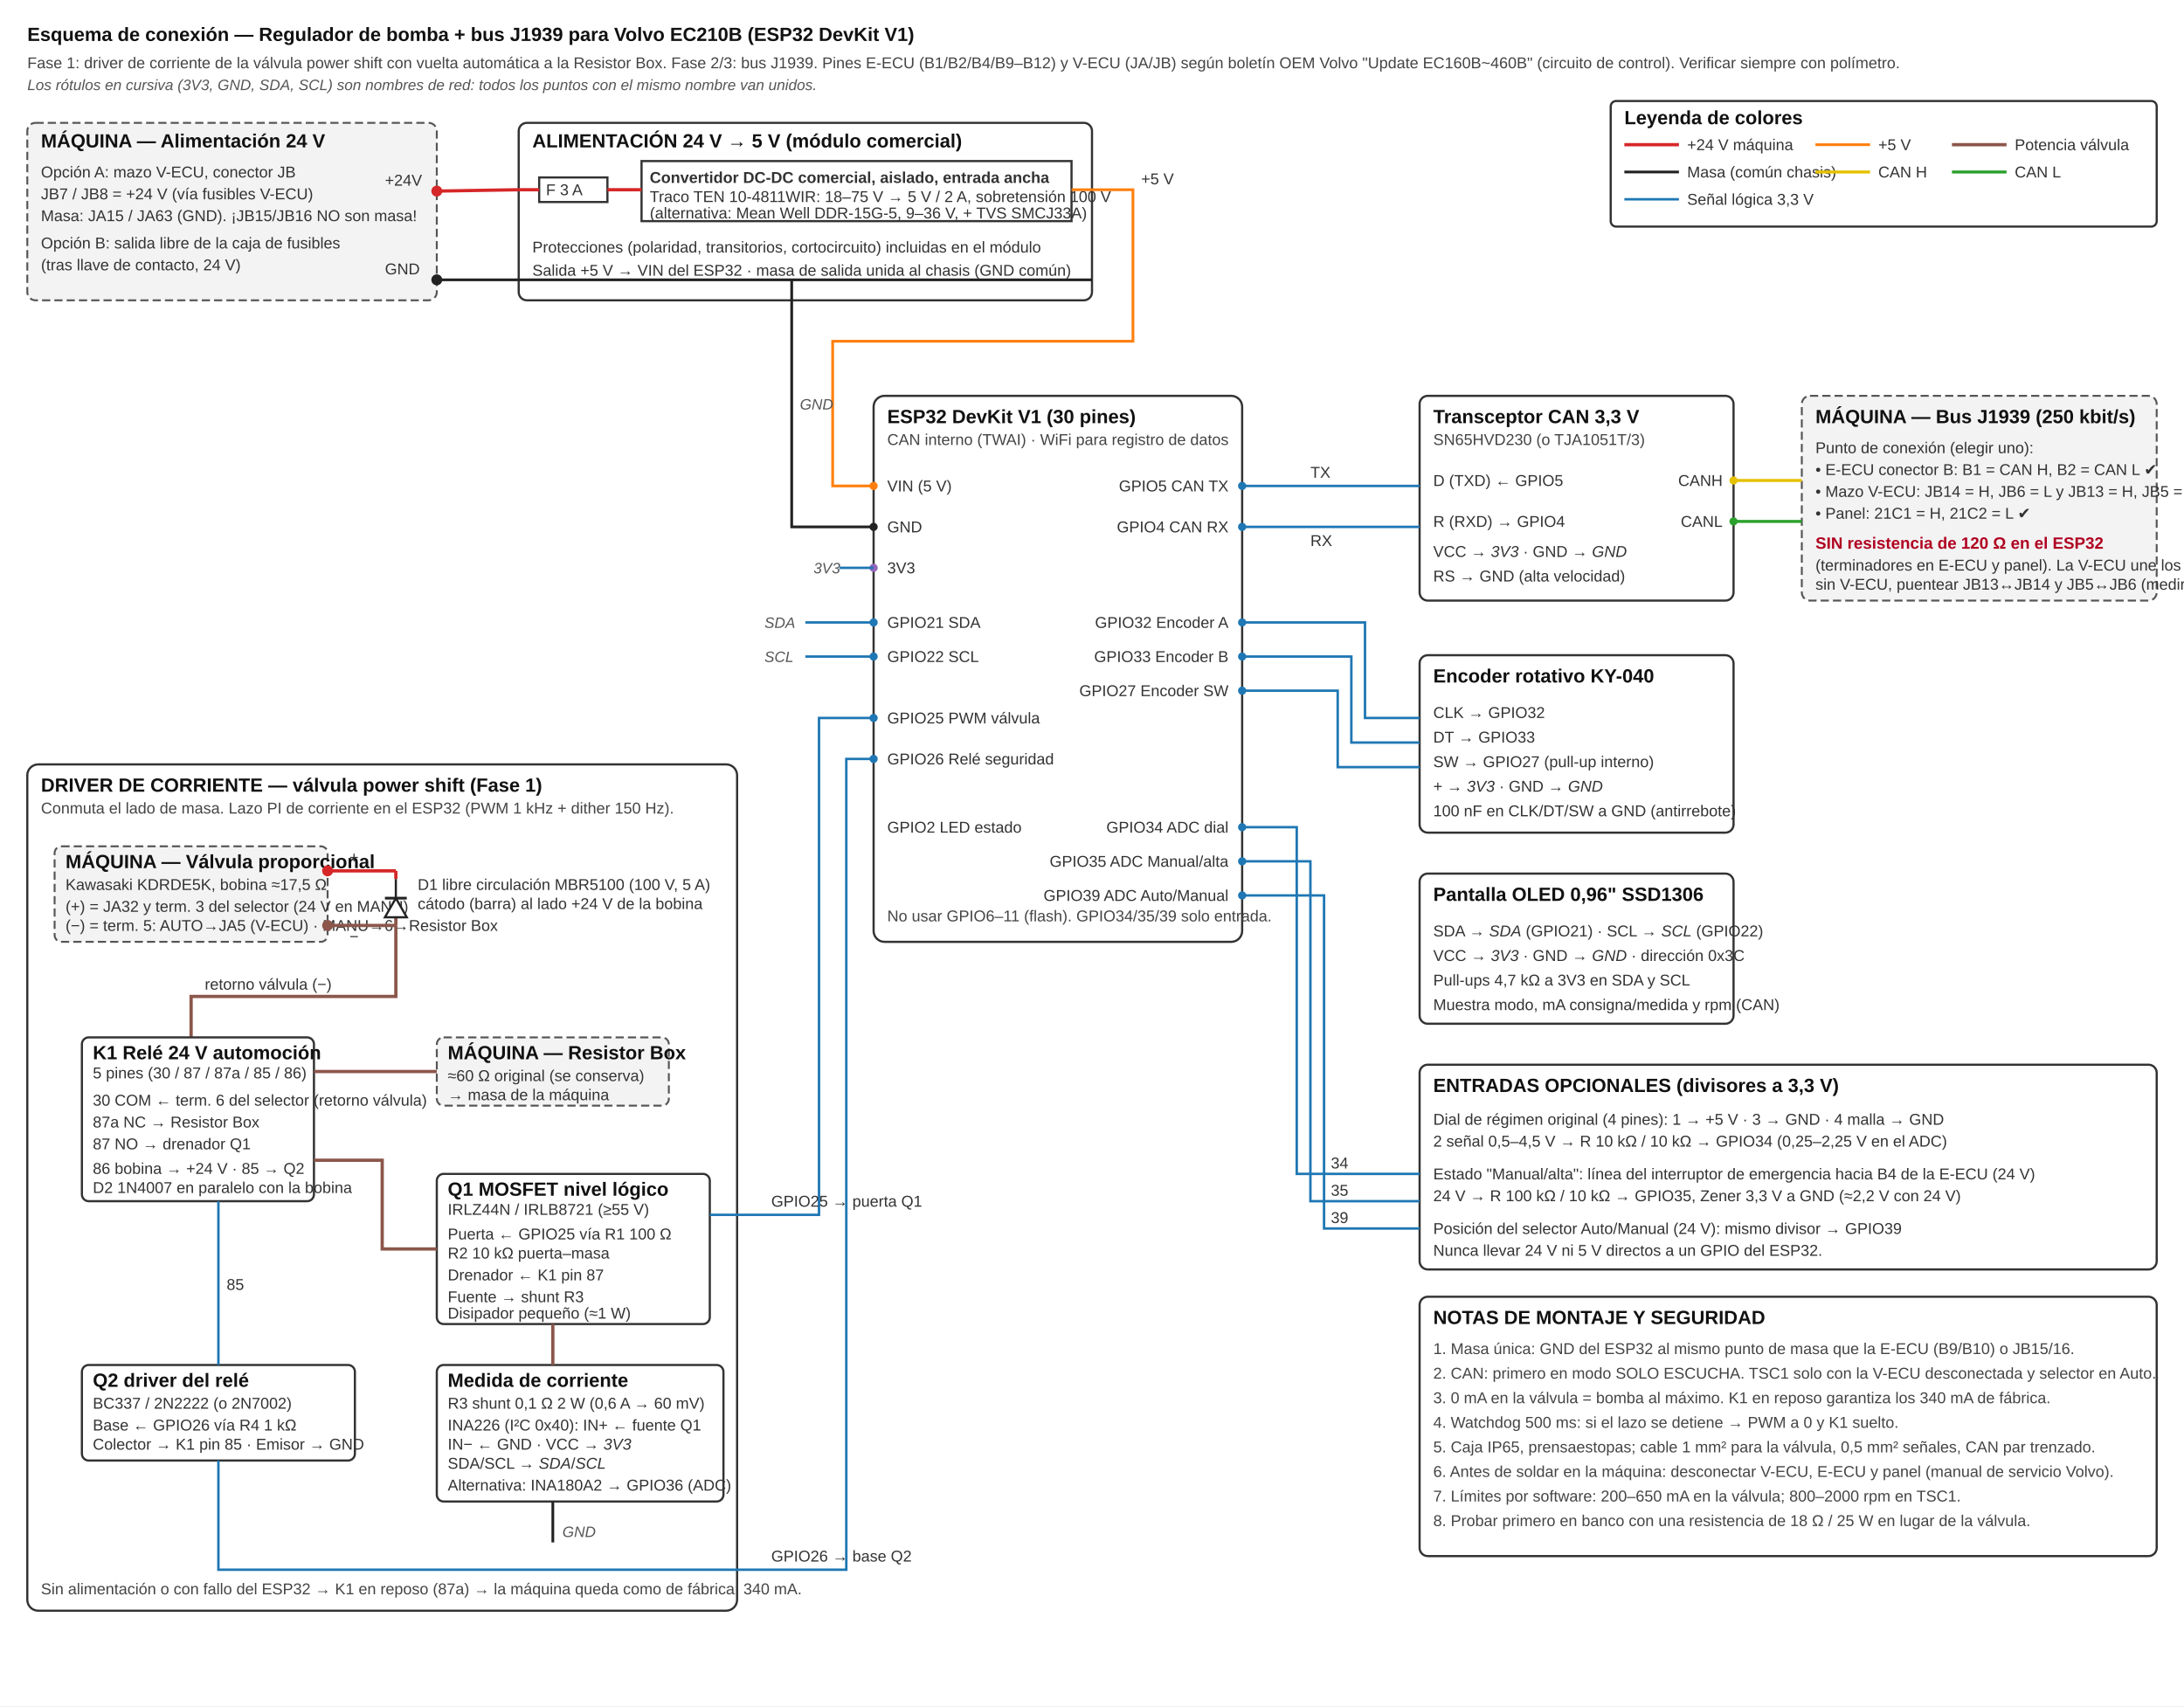
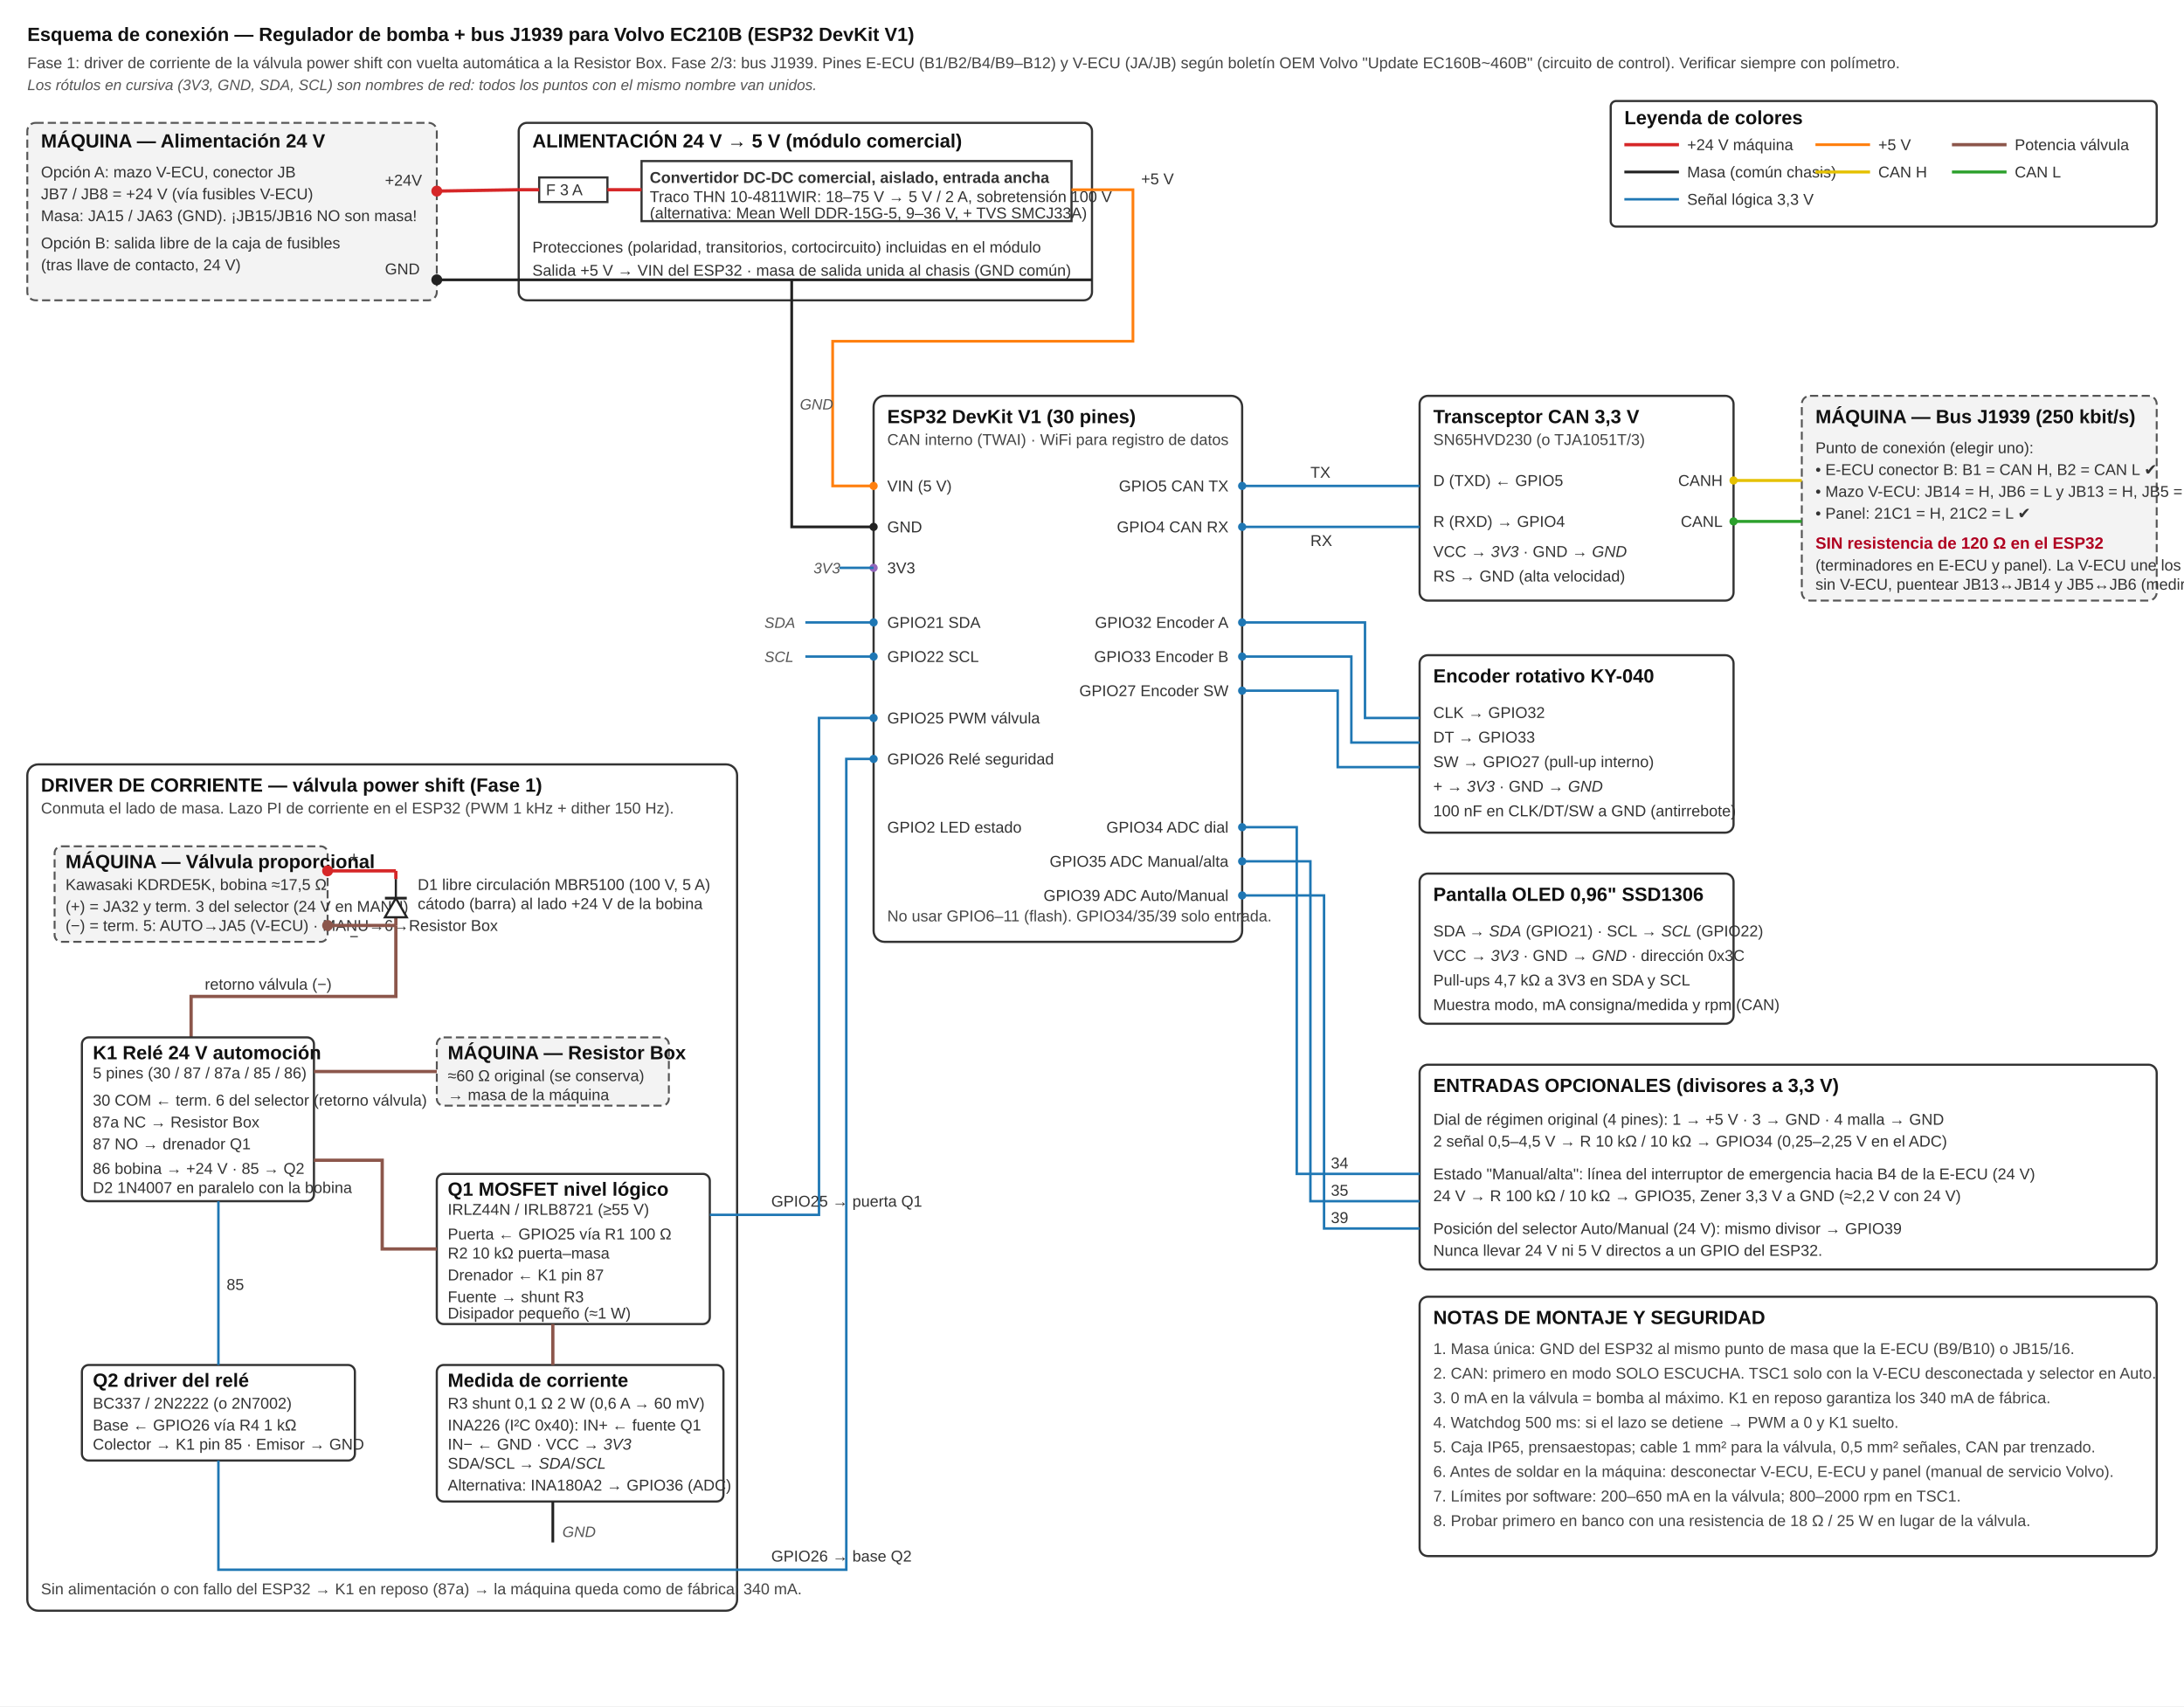
<svg xmlns="http://www.w3.org/2000/svg" width="1600" height="1250" viewBox="0 0 1600 1250" font-family="Arial, Helvetica, sans-serif" font-size="13">
  <defs>
    <style>
      .box{fill:#fff;stroke:#333;stroke-width:1.6}
      .mach{fill:#f3f3f3;stroke:#555;stroke-width:1.4;stroke-dasharray:6 3}
      .h{font-weight:bold;font-size:14px;fill:#111}
      .pin{font-size:11.5px;fill:#333}
      .w24{stroke:#d62728;stroke-width:2.4;fill:none}
      .w5{stroke:#ff7f0e;stroke-width:2;fill:none}
      .gnd{stroke:#222;stroke-width:2;fill:none}
      .canh{stroke:#e5c100;stroke-width:2.2;fill:none}
      .canl{stroke:#2ca02c;stroke-width:2.2;fill:none}
      .sig{stroke:#1f77b4;stroke-width:1.8;fill:none}
      .pwr{stroke:#8c564b;stroke-width:2.4;fill:none}
      .note{font-size:11.5px;fill:#444}
      .warn{font-size:12px;fill:#b00020;font-weight:bold}
      .net{font-size:11px;fill:#555;font-style:italic}
    </style>
  </defs>
  <rect width="1600" height="1250" fill="#ffffff" />
  <text x="20" y="30" class="h" font-size="20">Esquema de conexión — Regulador de bomba + bus J1939 para Volvo EC210B (ESP32 DevKit V1)</text>
  <text x="20" y="50" class="note">Fase 1: driver de corriente de la válvula power shift con vuelta automática a la Resistor Box. Fase 2/3: bus J1939. Pines E-ECU (B1/B2/B4/B9–B12) y V-ECU (JA/JB) según boletín OEM Volvo "Update EC160B~460B" (circuito de control). Verificar siempre con polímetro.</text>
  <text x="20" y="66" class="net">Los rótulos en cursiva (3V3, GND, SDA, SCL) son nombres de red: todos los puntos con el mismo nombre van unidos.</text>
  <g transform="translate(1180,74)">
    <rect x="0" y="0" width="400" height="92" class="box" rx="4" />
    <text x="10" y="17" class="h">Leyenda de colores</text>
    <line x1="10" y1="32" x2="50" y2="32" class="w24" />
    <text x="56" y="36" class="pin">+24 V máquina</text>
    <line x1="150" y1="32" x2="190" y2="32" class="w5" />
    <text x="196" y="36" class="pin">+5 V</text>
    <line x1="250" y1="32" x2="290" y2="32" class="pwr" />
    <text x="296" y="36" class="pin">Potencia válvula</text>
    <line x1="10" y1="52" x2="50" y2="52" class="gnd" />
    <text x="56" y="56" class="pin">Masa (común chasis)</text>
    <line x1="150" y1="52" x2="190" y2="52" class="canh" />
    <text x="196" y="56" class="pin">CAN H</text>
    <line x1="250" y1="52" x2="290" y2="52" class="canl" />
    <text x="296" y="56" class="pin">CAN L</text>
    <line x1="10" y1="72" x2="50" y2="72" class="sig" />
    <text x="56" y="76" class="pin">Señal lógica 3,3 V</text>
  </g>
  <g transform="translate(20,90)">
    <rect x="0" y="0" width="300" height="130" class="mach" rx="6" />
    <text x="10" y="18" class="h">MÁQUINA — Alimentación 24 V</text>
    <text x="10" y="40" class="pin">Opción A: mazo V-ECU, conector JB</text>
    <text x="10" y="56" class="pin">  JB7 / JB8 = +24 V (vía fusibles V-ECU)</text>
    <text x="10" y="72" class="pin">  Masa: JA15 / JA63 (GND). ¡JB15/JB16 NO son masa!</text>
    <text x="10" y="92" class="pin">Opción B: salida libre de la caja de fusibles</text>
    <text x="10" y="108" class="pin">  (tras llave de contacto, 24 V)</text>
    <circle cx="300" cy="50" r="4" fill="#d62728" />
    <text x="262" y="46" class="pin">+24V</text>
    <circle cx="300" cy="115" r="4" fill="#222" />
    <text x="262" y="111" class="pin">GND</text>
  </g>
  <g transform="translate(380,90)">
    <rect x="0" y="0" width="420" height="130" class="box" rx="6" />
    <text x="10" y="18" class="h">ALIMENTACIÓN 24 V → 5 V (módulo comercial)</text>
    <rect x="15" y="40" width="50" height="18" class="box" />
    <text x="20" y="53" class="pin">F 3 A</text>
    <rect x="90" y="28" width="315" height="44" class="box" />
    <text x="96" y="44" class="pin" font-weight="bold">Convertidor DC-DC comercial, aislado, entrada ancha</text>
-     <text x="96" y="58" class="pin">Traco TEN 10-4811WIR: 18–75 V → 5 V / 2 A, sobretensión 100 V</text>
+     <text x="96" y="58" class="pin">Traco THN 10-4811WIR: 18–75 V → 5 V / 2 A, sobretensión 100 V</text>
    <text x="96" y="70" class="pin">(alternativa: Mean Well DDR-15G-5, 9–36 V, + TVS SMCJ33A)</text>
    <line x1="0" y1="49" x2="15" y2="49" class="w24" />
    <line x1="65" y1="49" x2="90" y2="49" class="w24" />
    <line x1="405" y1="49" x2="420" y2="49" class="w5" />
    <text x="10" y="95" class="pin">Protecciones (polaridad, transitorios, cortocircuito) incluidas en el módulo</text>
    <text x="10" y="112" class="pin">Salida +5 V → VIN del ESP32 · masa de salida unida al chasis (GND común)</text>
    <line x1="0" y1="115" x2="420" y2="115" class="gnd" />
  </g>
  <line x1="320" y1="140" x2="380" y2="139" class="w24" />
  <line x1="320" y1="205" x2="380" y2="205" class="gnd" />
  <g transform="translate(640,290)">
    <rect x="0" y="0" width="270" height="400" class="box" rx="8" />
    <text x="10" y="20" class="h">ESP32 DevKit V1 (30 pines)</text>
    <text x="10" y="36" class="note">CAN interno (TWAI) · WiFi para registro de datos</text>
    <g class="pin">
      <text x="10" y="70">VIN (5 V)</text>
      <text x="10" y="100">GND</text>
      <text x="10" y="130">3V3</text>
      <text x="10" y="170">GPIO21  SDA</text>
      <text x="10" y="195">GPIO22  SCL</text>
      <text x="10" y="240">GPIO25  PWM válvula</text>
      <text x="10" y="270">GPIO26  Relé seguridad</text>
      <text x="10" y="320">GPIO2   LED estado</text>
    </g>
    <g class="pin" text-anchor="end">
      <text x="260" y="70">GPIO5   CAN TX</text>
      <text x="260" y="100">GPIO4   CAN RX</text>
      <text x="260" y="170">GPIO32  Encoder A</text>
      <text x="260" y="195">GPIO33  Encoder B</text>
      <text x="260" y="220">GPIO27  Encoder SW</text>
      <text x="260" y="320">GPIO34  ADC dial</text>
      <text x="260" y="345">GPIO35  ADC Manual/alta</text>
      <text x="260" y="370">GPIO39  ADC Auto/Manual</text>
    </g>
    <text x="10" y="385" class="note">No usar GPIO6–11 (flash). GPIO34/35/39 solo entrada.</text>
    <circle cx="0" cy="66" r="3" fill="#ff7f0e" />
    <circle cx="0" cy="96" r="3" fill="#222" />
    <circle cx="0" cy="126" r="3" fill="#9467bd" />
    <circle cx="0" cy="166" r="3" fill="#1f77b4" />
    <circle cx="0" cy="191" r="3" fill="#1f77b4" />
    <circle cx="0" cy="236" r="3" fill="#1f77b4" />
    <circle cx="0" cy="266" r="3" fill="#1f77b4" />
    <circle cx="270" cy="66" r="3" fill="#1f77b4" />
    <circle cx="270" cy="96" r="3" fill="#1f77b4" />
    <circle cx="270" cy="166" r="3" fill="#1f77b4" />
    <circle cx="270" cy="191" r="3" fill="#1f77b4" />
    <circle cx="270" cy="216" r="3" fill="#1f77b4" />
    <circle cx="270" cy="316" r="3" fill="#1f77b4" />
    <circle cx="270" cy="341" r="3" fill="#1f77b4" />
    <circle cx="270" cy="366" r="3" fill="#1f77b4" />
  </g>
  <text x="596" y="420" class="net">3V3</text>
  <text x="560" y="460" class="net">SDA</text>
  <text x="560" y="485" class="net">SCL</text>
  <line x1="640" y1="416" x2="615" y2="416" class="sig" stroke="#9467bd" />
  <line x1="640" y1="456" x2="590" y2="456" class="sig" />
  <line x1="640" y1="481" x2="590" y2="481" class="sig" />
  <path d="M800 139 L830 139 L830 250 L610 250 L610 356 L640 356" class="w5" />
  <text x="836" y="135" class="pin">+5 V</text>
  <path d="M580 205 L580 386 L640 386" class="gnd" />
  <text x="586" y="300" class="net">GND</text>
  <g transform="translate(1040,290)">
    <rect x="0" y="0" width="230" height="150" class="box" rx="6" />
    <text x="10" y="20" class="h">Transceptor CAN 3,3 V</text>
    <text x="10" y="36" class="note">SN65HVD230 (o TJA1051T/3)</text>
    <g class="pin">
      <text x="10" y="66">D (TXD) ← GPIO5</text>
      <text x="10" y="96">R (RXD) → GPIO4</text>
      <text x="10" y="118">VCC → <tspan font-style="italic">3V3</tspan>  ·  GND → <tspan font-style="italic">GND</tspan>
      </text>
      <text x="10" y="136">RS → GND (alta velocidad)</text>
    </g>
    <g class="pin" text-anchor="end">
      <text x="222" y="66">CANH</text>
      <text x="222" y="96">CANL</text>
    </g>
    <circle cx="230" cy="62" r="3" fill="#e5c100" />
    <circle cx="230" cy="92" r="3" fill="#2ca02c" />
  </g>
  <line x1="910" y1="356" x2="1040" y2="356" class="sig" />
  <line x1="910" y1="386" x2="1040" y2="386" class="sig" />
  <text x="960" y="350" class="pin">TX</text>
  <text x="960" y="400" class="pin">RX</text>
  <g transform="translate(1320,290)">
    <rect x="0" y="0" width="260" height="150" class="mach" rx="6" />
    <text x="10" y="20" class="h">MÁQUINA — Bus J1939 (250 kbit/s)</text>
    <text x="10" y="42" class="pin">Punto de conexión (elegir uno):</text>
    <text x="10" y="58" class="pin">• E-ECU conector B: B1 = CAN H, B2 = CAN L ✔</text>
    <text x="10" y="74" class="pin">• Mazo V-ECU: JB14 = H, JB6 = L  y  JB13 = H, JB5 = L ✔</text>
    <text x="10" y="90" class="pin">• Panel: 21C1 = H, 21C2 = L ✔</text>
    <text x="10" y="112" class="warn">SIN resistencia de 120 Ω en el ESP32</text>
    <text x="10" y="128" class="pin">(terminadores en E-ECU y panel). La V-ECU une los dos pares:</text>
    <text x="10" y="142" class="pin">sin V-ECU, puentear JB13↔JB14 y JB5↔JB6 (medir 60 Ω).</text>
  </g>
  <line x1="1270" y1="352" x2="1320" y2="352" class="canh" />
  <line x1="1270" y1="382" x2="1320" y2="382" class="canl" />
  <g transform="translate(1040,480)">
    <rect x="0" y="0" width="230" height="130" class="box" rx="6" />
    <text x="10" y="20" class="h">Encoder rotativo KY-040</text>
    <g class="pin">
      <text x="10" y="46">CLK → GPIO32</text>
      <text x="10" y="64">DT  → GPIO33</text>
      <text x="10" y="82">SW  → GPIO27 (pull-up interno)</text>
      <text x="10" y="100">+ → <tspan font-style="italic">3V3</tspan>  ·  GND → <tspan font-style="italic">GND</tspan>
      </text>
      <text x="10" y="118">100 nF en CLK/DT/SW a GND (antirrebote)</text>
    </g>
  </g>
  <path d="M910 456 L1000 456 L1000 526 L1040 526" class="sig" />
  <path d="M910 481 L990 481 L990 544 L1040 544" class="sig" />
  <path d="M910 506 L980 506 L980 562 L1040 562" class="sig" />
  <g transform="translate(1040,640)">
    <rect x="0" y="0" width="230" height="110" class="box" rx="6" />
    <text x="10" y="20" class="h">Pantalla OLED 0,96" SSD1306</text>
    <g class="pin">
      <text x="10" y="46">SDA → <tspan font-style="italic">SDA</tspan> (GPIO21) · SCL → <tspan font-style="italic">SCL</tspan> (GPIO22)</text>
      <text x="10" y="64">VCC → <tspan font-style="italic">3V3</tspan> · GND → <tspan font-style="italic">GND</tspan> · dirección 0x3C</text>
      <text x="10" y="82">Pull-ups 4,7 kΩ a 3V3 en SDA y SCL</text>
      <text x="10" y="100">Muestra modo, mA consigna/medida y rpm (CAN)</text>
    </g>
  </g>
  <g transform="translate(1040,780)">
    <rect x="0" y="0" width="540" height="150" class="box" rx="6" />
    <text x="10" y="20" class="h">ENTRADAS OPCIONALES (divisores a 3,3 V)</text>
    <g class="pin">
      <text x="10" y="44">Dial de régimen original (4 pines): 1 → +5 V · 3 → GND · 4 malla → GND</text>
      <text x="10" y="60">   2 señal 0,5–4,5 V → R 10 kΩ / 10 kΩ → GPIO34   (0,25–2,25 V en el ADC)</text>
      <text x="10" y="84">Estado "Manual/alta": línea del interruptor de emergencia hacia B4 de la E-ECU (24 V)</text>
      <text x="10" y="100">   24 V → R 100 kΩ / 10 kΩ → GPIO35, Zener 3,3 V a GND  (≈2,2 V con 24 V)</text>
      <text x="10" y="124">Posición del selector Auto/Manual (24 V): mismo divisor → GPIO39</text>
      <text x="10" y="140">Nunca llevar 24 V ni 5 V directos a un GPIO del ESP32.</text>
    </g>
  </g>
  <path d="M910 606 L950 606 L950 860 L1040 860" class="sig" />
  <path d="M910 631 L960 631 L960 880 L1040 880" class="sig" />
  <path d="M910 656 L970 656 L970 900 L1040 900" class="sig" />
  <text x="975" y="856" class="pin">34</text>
  <text x="975" y="876" class="pin">35</text>
  <text x="975" y="896" class="pin">39</text>
  <g transform="translate(1040,950)">
    <rect x="0" y="0" width="540" height="190" class="box" rx="6" />
    <text x="10" y="20" class="h">NOTAS DE MONTAJE Y SEGURIDAD</text>
    <g class="note">
      <text x="10" y="42">1. Masa única: GND del ESP32 al mismo punto de masa que la E-ECU (B9/B10) o JB15/16.</text>
      <text x="10" y="60">2. CAN: primero en modo SOLO ESCUCHA. TSC1 solo con la V-ECU desconectada y selector en Auto.</text>
      <text x="10" y="78">3. 0 mA en la válvula = bomba al máximo. K1 en reposo garantiza los 340 mA de fábrica.</text>
      <text x="10" y="96">4. Watchdog 500 ms: si el lazo se detiene → PWM a 0 y K1 suelto.</text>
      <text x="10" y="114">5. Caja IP65, prensaestopas; cable 1 mm² para la válvula, 0,5 mm² señales, CAN par trenzado.</text>
      <text x="10" y="132">6. Antes de soldar en la máquina: desconectar V-ECU, E-ECU y panel (manual de servicio Volvo).</text>
      <text x="10" y="150">7. Límites por software: 200–650 mA en la válvula; 800–2000 rpm en TSC1.</text>
      <text x="10" y="168">8. Probar primero en banco con una resistencia de 18 Ω / 25 W en lugar de la válvula.</text>
    </g>
  </g>
  <g transform="translate(20,560)">
    <rect x="0" y="0" width="520" height="620" class="box" rx="8" />
    <text x="10" y="20" class="h">DRIVER DE CORRIENTE — válvula power shift (Fase 1)</text>
    <text x="10" y="36" class="note">Conmuta el lado de masa. Lazo PI de corriente en el ESP32 (PWM 1 kHz + dither 150 Hz).</text>
    <g transform="translate(20,60)">
      <rect x="0" y="0" width="200" height="70" class="mach" rx="5" />
      <text x="8" y="16" class="h" font-size="12.5">MÁQUINA — Válvula proporcional</text>
      <text x="8" y="32" class="pin">Kawasaki KDRDE5K, bobina ≈17,5 Ω</text>
      <text x="8" y="48" class="pin">(+) = JA32 y term. 3 del selector (24 V en MANU)</text>
      <text x="8" y="62" class="pin">(−) = term. 5: AUTO→JA5 (V-ECU) · MANU→6→Resistor Box</text>
      <circle cx="200" cy="18" r="4" fill="#d62728" />
      <circle cx="200" cy="58" r="4" fill="#8c564b" />
    </g>
    <text x="236" y="72" class="pin">+</text>
    <text x="236" y="130" class="pin">−</text>
    <line x1="220" y1="78" x2="270" y2="78" class="w24" />
    <line x1="220" y1="118" x2="270" y2="118" class="pwr" />
    <line x1="270" y1="78" x2="270" y2="84" class="w24" />
    <line x1="270" y1="112" x2="270" y2="118" class="pwr" />
    <polygon points="262,112 278,112 270,98" fill="#fff" stroke="#222" stroke-width="1.6" />
    <line x1="262" y1="98" x2="278" y2="98" stroke="#222" stroke-width="2" />
    <line x1="270" y1="84" x2="270" y2="98" stroke="#222" stroke-width="1.6" />
    <text x="286" y="92" class="pin">D1 libre circulación MBR5100 (100 V, 5 A)</text>
    <text x="286" y="106" class="pin">cátodo (barra) al lado +24 V de la bobina</text>
    <path d="M270 118 L270 170 L120 170 L120 200" class="pwr" />
    <text x="130" y="165" class="pin">retorno válvula (−)</text>
    <g transform="translate(40,200)">
      <rect x="0" y="0" width="170" height="120" class="box" rx="5" />
      <text x="8" y="16" class="h" font-size="12.5">K1 Relé 24 V automoción</text>
      <text x="8" y="30" class="pin">5 pines (30 / 87 / 87a / 85 / 86)</text>
      <text x="8" y="50" class="pin">30  COM ← term. 6 del selector (retorno válvula)</text>
      <text x="8" y="66" class="pin">87a NC  → Resistor Box</text>
      <text x="8" y="82" class="pin">87  NO  → drenador Q1</text>
      <text x="8" y="100" class="pin">86 bobina → +24 V · 85 → Q2</text>
      <text x="8" y="114" class="pin">D2 1N4007 en paralelo con la bobina</text>
    </g>
    <g transform="translate(300,200)">
      <rect x="0" y="0" width="170" height="50" class="mach" rx="5" />
      <text x="8" y="16" class="h" font-size="12">MÁQUINA — Resistor Box</text>
      <text x="8" y="32" class="pin">≈60 Ω original (se conserva)</text>
      <text x="8" y="46" class="pin">→ masa de la máquina</text>
    </g>
    <line x1="210" y1="225" x2="300" y2="225" class="pwr" />
    <g transform="translate(300,300)">
      <rect x="0" y="0" width="200" height="110" class="box" rx="5" />
      <text x="8" y="16" class="h" font-size="12.5">Q1 MOSFET nivel lógico</text>
      <text x="8" y="30" class="pin">IRLZ44N / IRLB8721 (≥55 V)</text>
      <text x="8" y="48" class="pin">Puerta ← GPIO25 vía R1 100 Ω</text>
      <text x="8" y="62" class="pin">R2 10 kΩ puerta–masa</text>
      <text x="8" y="78" class="pin">Drenador ← K1 pin 87</text>
      <text x="8" y="94" class="pin">Fuente → shunt R3</text>
      <text x="8" y="106" class="pin">Disipador pequeño (≈1 W)</text>
    </g>
    <path d="M210 290 L260 290 L260 355 L300 355" class="pwr" />
    <path d="M500 330 L540 330" class="sig" />
    <g transform="translate(40,440)">
      <rect x="0" y="0" width="200" height="70" class="box" rx="5" />
      <text x="8" y="16" class="h" font-size="12.5">Q2 driver del relé</text>
      <text x="8" y="32" class="pin">BC337 / 2N2222 (o 2N7002)</text>
      <text x="8" y="48" class="pin">Base ← GPIO26 vía R4 1 kΩ</text>
      <text x="8" y="62" class="pin">Colector → K1 pin 85 · Emisor → GND</text>
    </g>
    <path d="M140 320 L140 440" class="sig" />
    <text x="146" y="385" class="pin">85</text>
    <path d="M140 510 L140 590 L540 590" class="sig" />
    <g transform="translate(300,440)">
      <rect x="0" y="0" width="210" height="100" class="box" rx="5" />
      <text x="8" y="16" class="h" font-size="12.5">Medida de corriente</text>
      <text x="8" y="32" class="pin">R3 shunt 0,1 Ω 2 W (0,6 A → 60 mV)</text>
      <text x="8" y="48" class="pin">INA226 (I²C 0x40): IN+ ← fuente Q1</text>
      <text x="8" y="62" class="pin">IN− ← GND · VCC → <tspan font-style="italic">3V3</tspan>
      </text>
      <text x="8" y="76" class="pin">SDA/SCL → <tspan font-style="italic">SDA</tspan>/<tspan font-style="italic">SCL</tspan>
      </text>
      <text x="8" y="92" class="pin">Alternativa: INA180A2 → GPIO36 (ADC)</text>
    </g>
    <path d="M385 410 L385 440" class="pwr" />
    <path d="M385 540 L385 570" class="gnd" />
    <text x="392" y="566" class="net">GND</text>
    <text x="10" y="608" class="note">Sin alimentación o con fallo del ESP32 → K1 en reposo (87a) → la máquina queda como de fábrica: 340 mA.</text>
  </g>
  <path d="M640 526 L600 526 L600 890 L560 890" class="sig" />
  <text x="565" y="884" class="pin">GPIO25 → puerta Q1</text>
  <path d="M640 556 L620 556 L620 1150 L560 1150" class="sig" />
  <text x="565" y="1144" class="pin">GPIO26 → base Q2</text>
</svg>
